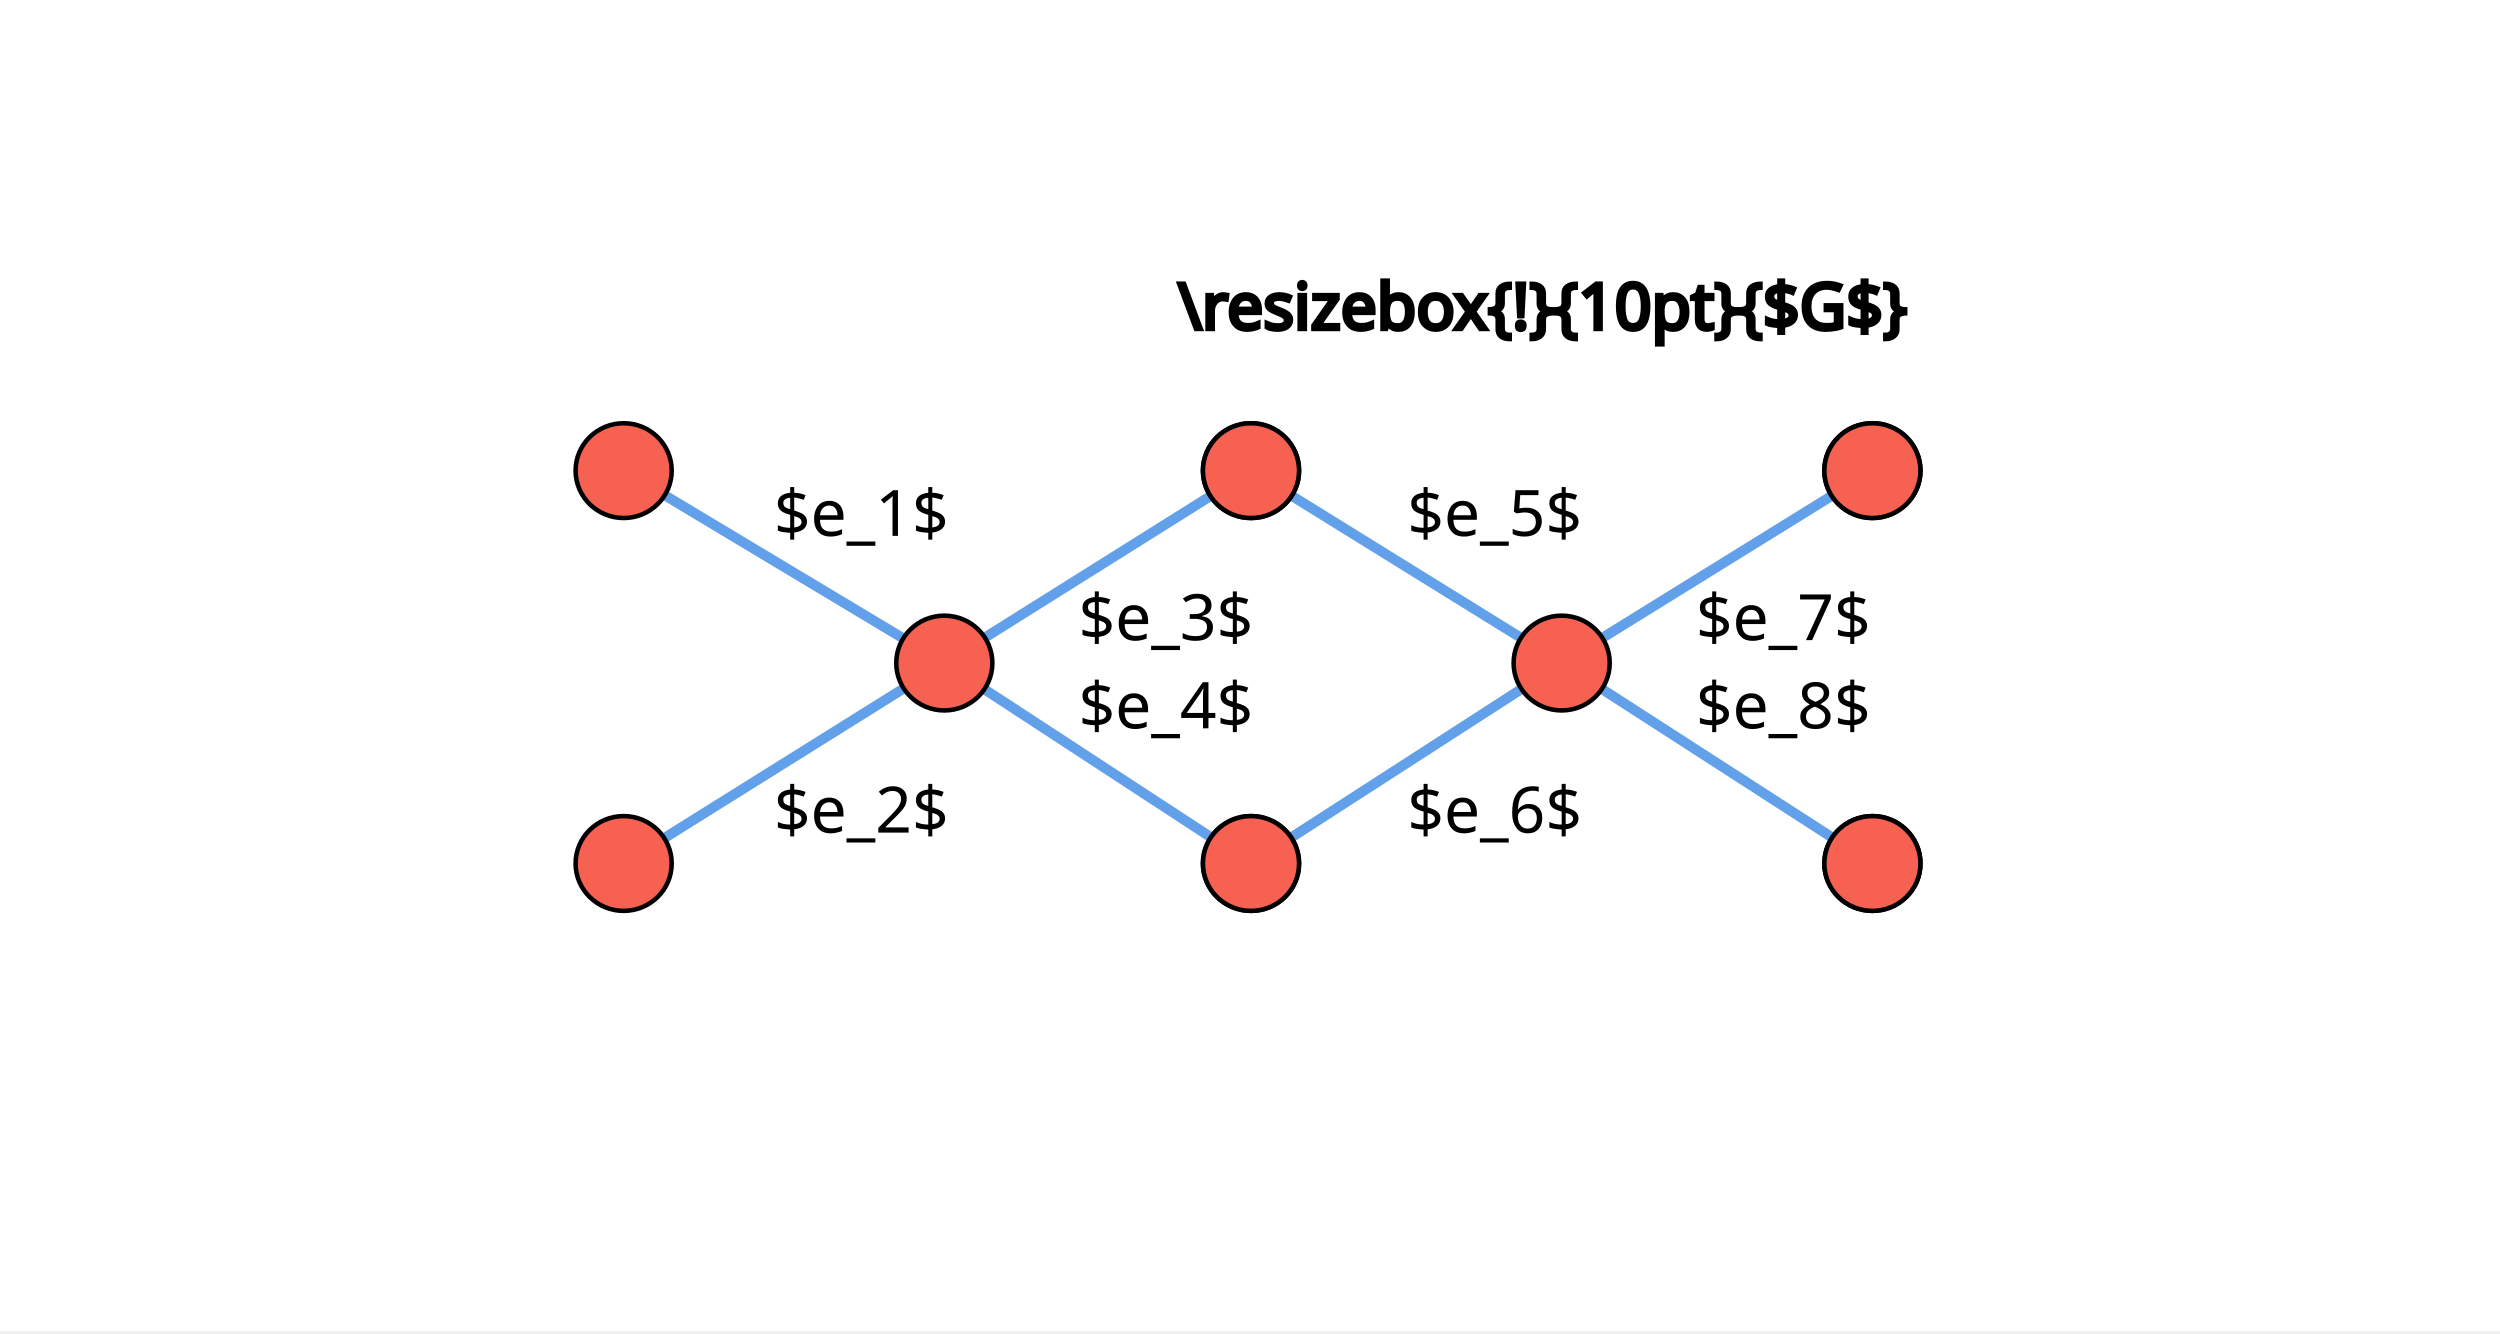
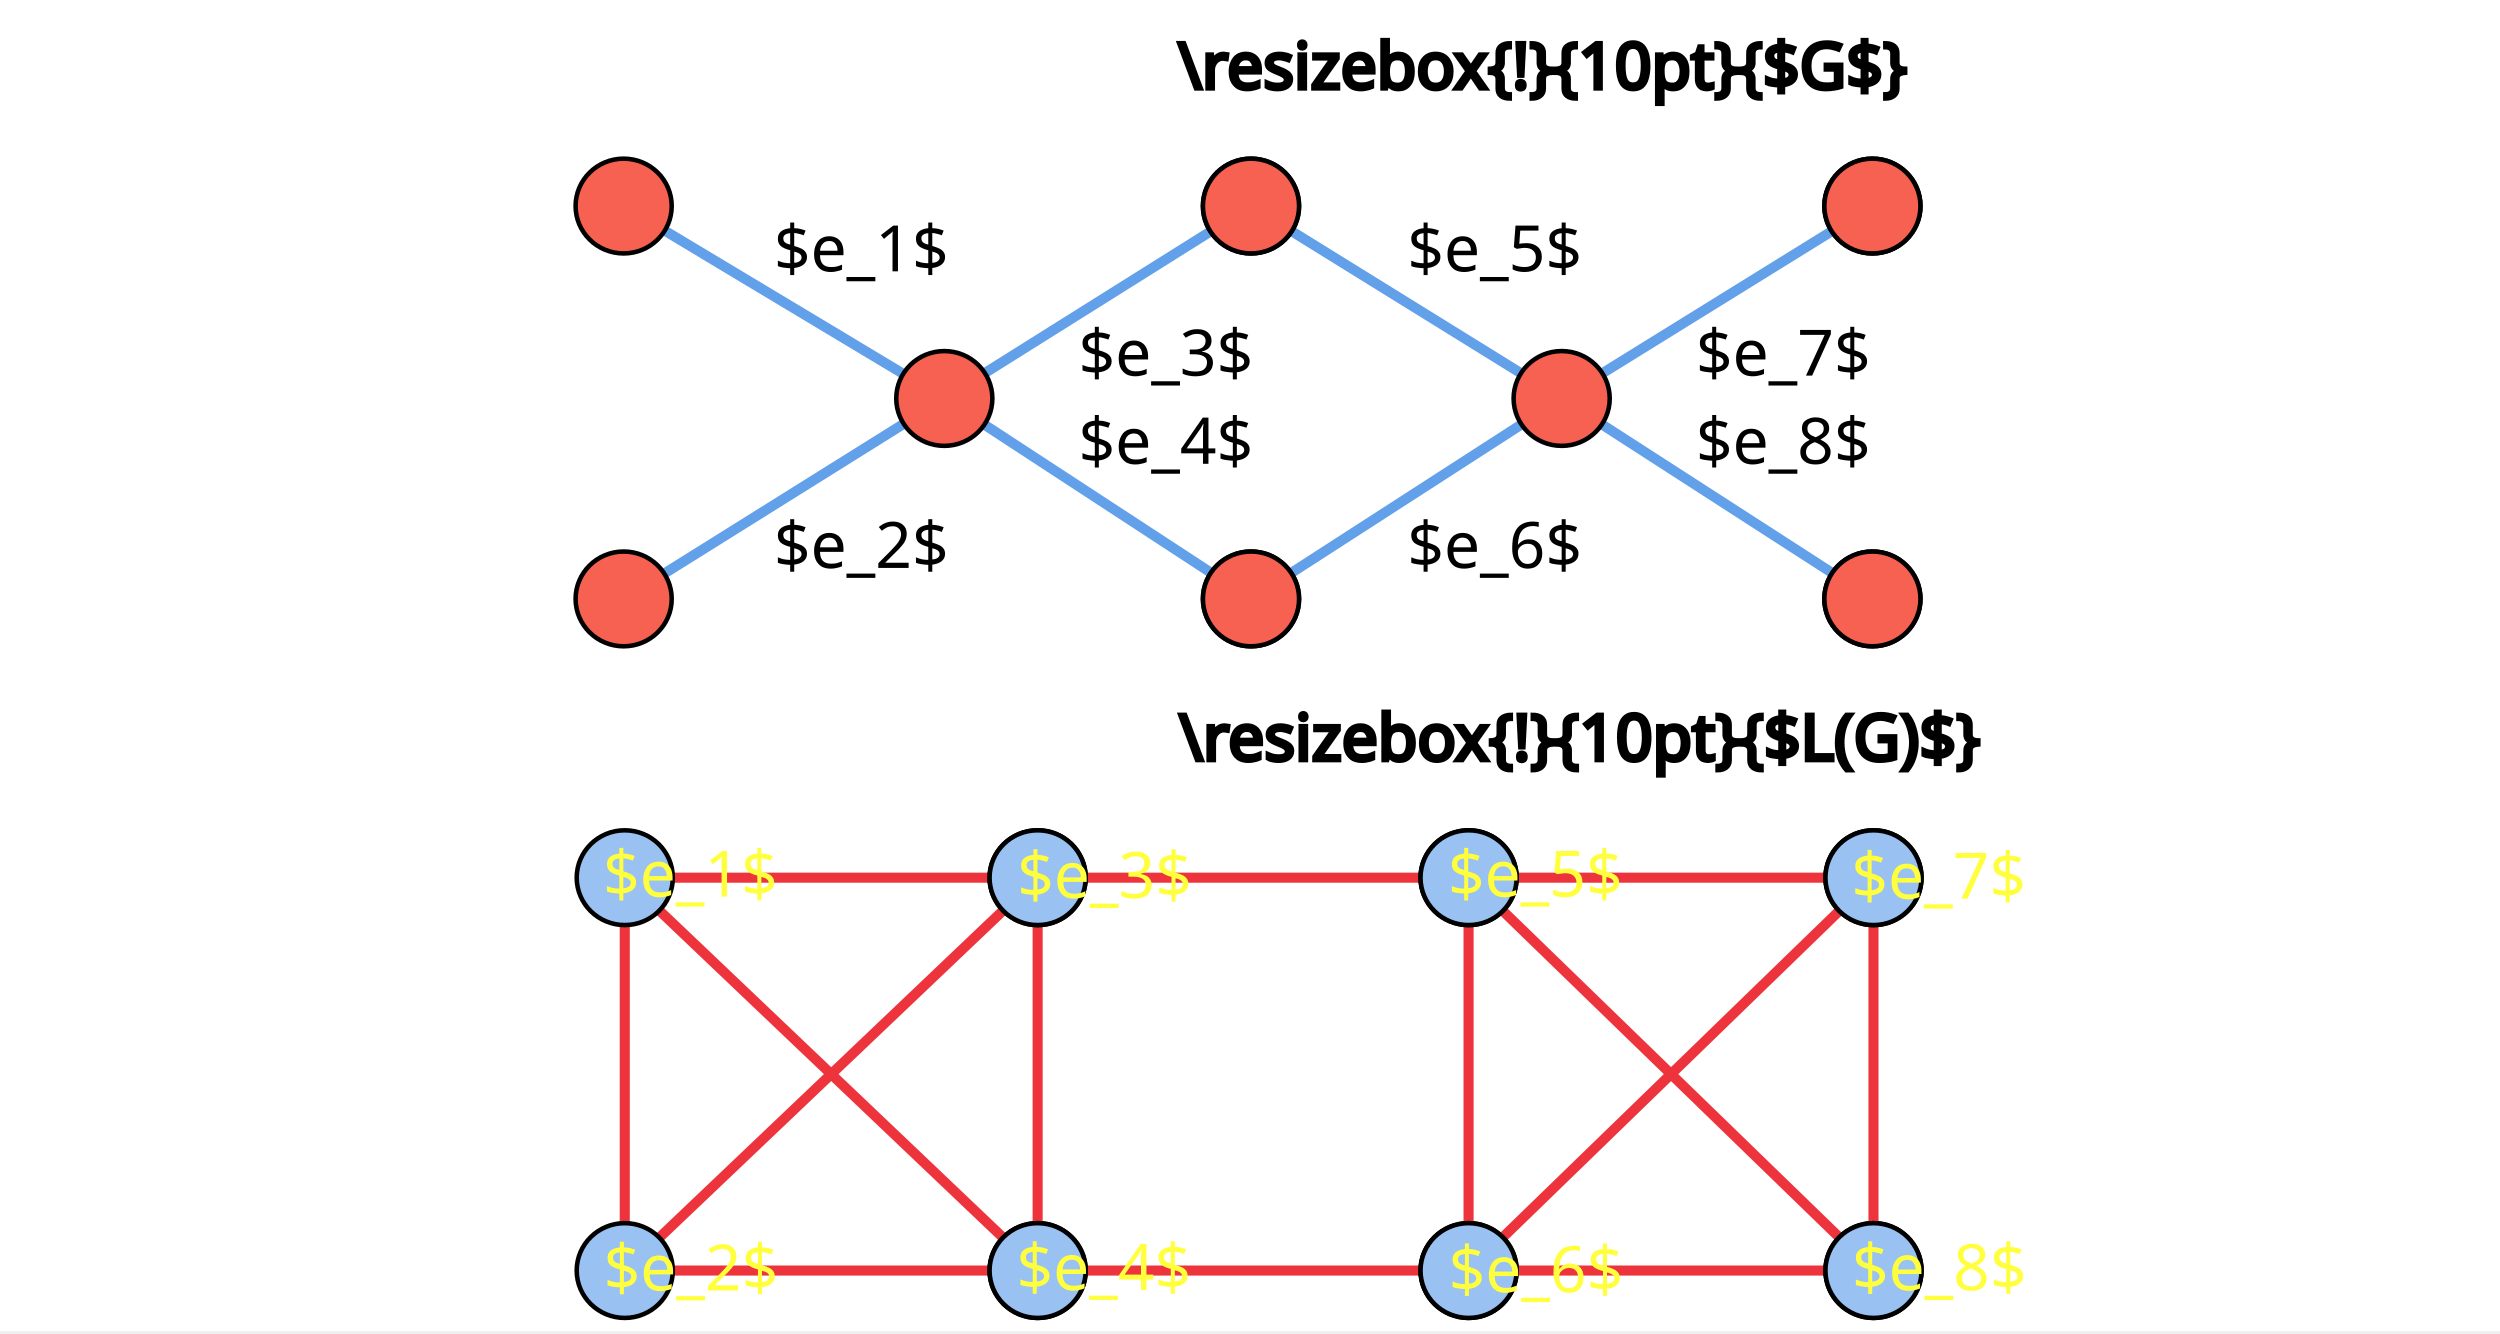
<svg xmlns="http://www.w3.org/2000/svg" width="165mm" height="88mm" viewBox="0 0 165 88" version="1.1" id="svg12165" xml:space="preserve">
  <defs id="defs12162" />
  <g id="layer1">
    <rect style="fill:#ffffff;fill-opacity:1;stroke:none;stroke-width:1.051;stroke-linecap:round;stroke-linejoin:round;stroke-miterlimit:2.7;stroke-dashoffset:5.561;paint-order:stroke markers fill" id="rect12221" width="165" height="87.849" x="0" y="0" />
  </g>
  <g id="layer3" style="fill:#ffff3e">
-     <text xml:space="preserve" style="font-size:4.233px;line-height:1.25;font-family:sans-serif;display:inline;fill:#000000;stroke:#000000;stroke-width:0.265" x="77.749" y="21.726" id="text25733-5">
-       <tspan id="tspan25731-3" style="font-size:4.233px;fill:#000000;stroke:#000000;stroke-width:0.265" x="77.749" y="21.726">\resizebox{!}{10pt}{$G$}</tspan>
+     <text xml:space="preserve" style="font-size:4.233px;line-height:1.25;font-family:sans-serif;display:inline;fill:#000000;stroke:#000000;stroke-width:0.265" x="77.749" y="5.851" id="text25733-5">
+       <tspan id="tspan25731-3" style="font-size:4.233px;fill:#000000;stroke:#000000;stroke-width:0.265" x="77.749" y="5.851">\resizebox{!}{10pt}{$G$}</tspan>
+     </text>
+     <path style="fill:#ed333b;fill-rule:evenodd;stroke:#ed333b;stroke-width:0.665;stroke-linecap:butt;stroke-linejoin:miter;stroke-dasharray:none;stroke-opacity:1" d="M 41.234,60.905 V 80.878" id="path38" />
+     <path style="fill:#ed333b;fill-rule:evenodd;stroke:#ed333b;stroke-width:0.665;stroke-linecap:butt;stroke-linejoin:miter;stroke-dasharray:none;stroke-opacity:1" d="m 44.256,83.856 21.206,0" id="path39" />
+     <path style="fill:#ed333b;fill-rule:evenodd;stroke:#ed333b;stroke-width:0.665;stroke-linecap:butt;stroke-linejoin:miter;stroke-dasharray:none;stroke-opacity:1" d="M 68.484,80.878 V 60.905" id="path40" />
+     <path style="fill:#ed333b;fill-rule:evenodd;stroke:#ed333b;stroke-width:0.665;stroke-linecap:butt;stroke-linejoin:miter;stroke-dasharray:none;stroke-opacity:1" d="M 65.462,57.927 H 44.256" id="path41" />
+     <path style="fill:#ed333b;fill-rule:evenodd;stroke:#ed333b;stroke-width:0.665;stroke-linecap:butt;stroke-linejoin:miter;stroke-dasharray:none;stroke-opacity:1" d="M 43.408,59.996 66.31,81.788" id="path42" />
+     <path style="fill:#ed333b;fill-rule:evenodd;stroke:#ed333b;stroke-width:0.665;stroke-linecap:butt;stroke-linejoin:miter;stroke-dasharray:none;stroke-opacity:1" d="M 43.408,81.788 66.31,59.996" id="path43" />
+     <path style="fill:#ed333b;fill-rule:evenodd;stroke:#ed333b;stroke-width:0.665;stroke-linecap:butt;stroke-linejoin:miter;stroke-dasharray:none;stroke-opacity:1" d="M 71.506,57.927 H 93.904" id="path44" />
+     <path style="fill:#ed333b;fill-rule:evenodd;stroke:#ed333b;stroke-width:0.665;stroke-linecap:butt;stroke-linejoin:miter;stroke-dasharray:none;stroke-opacity:1" d="M 99.948,57.927 H 120.628" id="path45" />
+     <path style="fill:#ed333b;fill-rule:evenodd;stroke:#ed333b;stroke-width:0.665;stroke-linecap:butt;stroke-linejoin:miter;stroke-dasharray:none;stroke-opacity:1" d="M 123.65,60.905 V 80.878" id="path46" />
+     <path style="fill:#ed333b;fill-rule:evenodd;stroke:#ed333b;stroke-width:0.665;stroke-linecap:butt;stroke-linejoin:miter;stroke-dasharray:none;stroke-opacity:1" d="M 120.628,83.856 H 99.948" id="path47" />
+     <path style="fill:#ed333b;fill-rule:evenodd;stroke:#ed333b;stroke-width:0.665;stroke-linecap:butt;stroke-linejoin:miter;stroke-dasharray:none;stroke-opacity:1" d="M 96.926,80.878 V 60.905" id="path48" />
+     <path style="fill:#ed333b;fill-rule:evenodd;stroke:#ed333b;stroke-width:0.665;stroke-linecap:butt;stroke-linejoin:miter;stroke-dasharray:none;stroke-opacity:1" d="M 99.079,60.017 121.497,81.767" id="path49" />
+     <path style="fill:#ed333b;fill-rule:evenodd;stroke:#ed333b;stroke-width:0.665;stroke-linecap:butt;stroke-linejoin:miter;stroke-dasharray:none;stroke-opacity:1" d="M 121.497,60.017 99.079,81.767" id="path50" />
+     <path style="fill:#ed333b;fill-rule:evenodd;stroke:#ed333b;stroke-width:0.665;stroke-linecap:butt;stroke-linejoin:miter;stroke-dasharray:none;stroke-opacity:1" d="M 93.904,83.856 H 71.506" id="path51" />
+     <ellipse style="fill:#99c1f1;stroke:#000000;stroke-width:0.6;stroke-linecap:round;stroke-linejoin:round;stroke-miterlimit:5.1;stroke-dasharray:none;stroke-dashoffset:2.58;stroke-opacity:1;paint-order:stroke markers fill" id="path23549-7-3-3" cx="41.234" cy="57.927" rx="3.022" ry="2.978" />
+     <ellipse style="fill:#99c1f1;stroke:#000000;stroke-width:0.6;stroke-linecap:round;stroke-linejoin:round;stroke-miterlimit:5.1;stroke-dasharray:none;stroke-dashoffset:2.58;stroke-opacity:1;paint-order:stroke markers fill" id="ellipse8-67" cx="41.234" cy="83.856" rx="3.022" ry="2.978" />
+     <ellipse style="fill:#ccff42;stroke:#000000;stroke-width:0.6;stroke-linecap:round;stroke-linejoin:round;stroke-miterlimit:5.1;stroke-dasharray:none;stroke-dashoffset:2.58;stroke-opacity:1;paint-order:stroke markers fill" id="ellipse14-5" cx="123.65" cy="57.927" rx="3.022" ry="2.978" />
+     <ellipse style="fill:#ccff42;stroke:#000000;stroke-width:0.6;stroke-linecap:round;stroke-linejoin:round;stroke-miterlimit:5.1;stroke-dasharray:none;stroke-dashoffset:2.58;stroke-opacity:1;paint-order:stroke markers fill" id="ellipse15-3" cx="123.65" cy="83.856" rx="3.022" ry="2.978" />
+     <ellipse style="fill:#99c1f1;stroke:#000000;stroke-width:0.6;stroke-linecap:round;stroke-linejoin:round;stroke-miterlimit:5.1;stroke-dasharray:none;stroke-dashoffset:2.58;stroke-opacity:1;paint-order:stroke markers fill" id="ellipse16-5" cx="123.65" cy="57.927" rx="3.022" ry="2.978" />
+     <ellipse style="fill:#99c1f1;stroke:#000000;stroke-width:0.6;stroke-linecap:round;stroke-linejoin:round;stroke-miterlimit:5.1;stroke-dasharray:none;stroke-dashoffset:2.58;stroke-opacity:1;paint-order:stroke markers fill" id="ellipse17-6" cx="123.65" cy="83.856" rx="3.022" ry="2.978" />
+     <ellipse style="fill:#ccff42;stroke:#000000;stroke-width:0.6;stroke-linecap:round;stroke-linejoin:round;stroke-miterlimit:5.1;stroke-dasharray:none;stroke-dashoffset:2.58;stroke-opacity:1;paint-order:stroke markers fill" id="ellipse1" cx="68.484" cy="57.927" rx="3.022" ry="2.978" />
+     <ellipse style="fill:#ccff42;stroke:#000000;stroke-width:0.6;stroke-linecap:round;stroke-linejoin:round;stroke-miterlimit:5.1;stroke-dasharray:none;stroke-dashoffset:2.58;stroke-opacity:1;paint-order:stroke markers fill" id="ellipse2" cx="68.484" cy="83.856" rx="3.022" ry="2.978" />
+     <ellipse style="fill:#99c1f1;stroke:#000000;stroke-width:0.6;stroke-linecap:round;stroke-linejoin:round;stroke-miterlimit:5.1;stroke-dasharray:none;stroke-dashoffset:2.58;stroke-opacity:1;paint-order:stroke markers fill" id="ellipse3" cx="68.484" cy="57.927" rx="3.022" ry="2.978" />
+     <ellipse style="fill:#99c1f1;stroke:#000000;stroke-width:0.6;stroke-linecap:round;stroke-linejoin:round;stroke-miterlimit:5.1;stroke-dasharray:none;stroke-dashoffset:2.58;stroke-opacity:1;paint-order:stroke markers fill" id="ellipse4" cx="68.484" cy="83.856" rx="3.022" ry="2.978" />
+     <ellipse style="fill:#ccff42;stroke:#000000;stroke-width:0.6;stroke-linecap:round;stroke-linejoin:round;stroke-miterlimit:5.1;stroke-dasharray:none;stroke-dashoffset:2.58;stroke-opacity:1;paint-order:stroke markers fill" id="ellipse5" cx="96.926" cy="57.927" rx="3.022" ry="2.978" />
+     <ellipse style="fill:#ccff42;stroke:#000000;stroke-width:0.6;stroke-linecap:round;stroke-linejoin:round;stroke-miterlimit:5.1;stroke-dasharray:none;stroke-dashoffset:2.58;stroke-opacity:1;paint-order:stroke markers fill" id="ellipse6" cx="96.926" cy="83.856" rx="3.022" ry="2.978" />
+     <ellipse style="fill:#99c1f1;stroke:#000000;stroke-width:0.6;stroke-linecap:round;stroke-linejoin:round;stroke-miterlimit:5.1;stroke-dasharray:none;stroke-dashoffset:2.58;stroke-opacity:1;paint-order:stroke markers fill" id="ellipse7" cx="96.926" cy="57.927" rx="3.022" ry="2.978" />
+     <ellipse style="fill:#99c1f1;stroke:#000000;stroke-width:0.6;stroke-linecap:round;stroke-linejoin:round;stroke-miterlimit:5.1;stroke-dasharray:none;stroke-dashoffset:2.58;stroke-opacity:1;paint-order:stroke markers fill" id="ellipse18" cx="96.926" cy="83.856" rx="3.022" ry="2.978" />
+     <text xml:space="preserve" style="font-size:4.233px;line-height:1.25;font-family:sans-serif;stroke-width:0.265" x="39.795" y="59.177" id="text1">
+       <tspan id="tspan1" style="stroke-width:0.265" x="39.795" y="59.177">$e_1$</tspan>
+     </text>
+     <text xml:space="preserve" style="font-size:4.233px;line-height:1.25;font-family:sans-serif;display:inline;fill:#000000;stroke:#000000;stroke-width:0.265" x="77.821" y="50.18" id="text25733-5-7">
+       <tspan id="tspan25731-3-5" style="font-size:4.233px;fill:#000000;stroke:#000000;stroke-width:0.265" x="77.821" y="50.18">\resizebox{!}{10pt}{$L(G)$}</tspan>
+     </text>
+     <text xml:space="preserve" style="font-size:4.233px;line-height:1.25;font-family:sans-serif;stroke-width:0.265" x="67.128" y="59.264" id="text1-3">
+       <tspan id="tspan1-5" style="stroke-width:0.265" x="67.128" y="59.264">$e_3$</tspan>
+     </text>
+     <text xml:space="preserve" style="font-size:4.233px;line-height:1.25;font-family:sans-serif;stroke-width:0.265" x="39.832" y="85.173" id="text1-2">
+       <tspan id="tspan1-9" style="stroke-width:0.265" x="39.832" y="85.173">$e_2$</tspan>
+     </text>
+     <text xml:space="preserve" style="font-size:4.233px;line-height:1.25;font-family:sans-serif;stroke-width:0.265" x="67.082" y="85.138" id="text1-27">
+       <tspan id="tspan1-0" style="stroke-width:0.265" x="67.082" y="85.138">$e_4$</tspan>
+     </text>
+     <text xml:space="preserve" style="font-size:4.233px;line-height:1.25;font-family:sans-serif;stroke-width:0.265" x="95.558" y="59.183" id="text1-36">
+       <tspan id="tspan1-06" style="stroke-width:0.265" x="95.558" y="59.183">$e_5$</tspan>
+     </text>
+     <text xml:space="preserve" style="font-size:4.233px;line-height:1.25;font-family:sans-serif;stroke-width:0.265" x="122.184" y="59.309" id="text1-6">
+       <tspan id="tspan1-1" style="stroke-width:0.265" x="122.184" y="59.309">$e_7$</tspan>
+     </text>
+     <text xml:space="preserve" style="font-size:4.233px;line-height:1.25;font-family:sans-serif;stroke-width:0.265" x="95.606" y="85.279" id="text1-7">
+       <tspan id="tspan1-92" style="stroke-width:0.265" x="95.606" y="85.279">$e_6$</tspan>
+     </text>
+     <text xml:space="preserve" style="font-size:4.233px;line-height:1.25;font-family:sans-serif;stroke-width:0.265" x="122.221" y="85.147" id="text1-23">
+       <tspan id="tspan1-7" style="stroke-width:0.265" x="122.221" y="85.147">$e_8$</tspan>
    </text>
  </g>
  <g id="layer9" />
  <g id="layer6">
-     <path style="fill:#99c1f1;fill-rule:evenodd;stroke:#62a0ea;stroke-width:0.665;stroke-linecap:butt;stroke-linejoin:miter;stroke-dasharray:none;stroke-opacity:1" d="M 43.713,55.395 59.772,45.357" id="path17" />
-     <path style="fill:#99c1f1;fill-rule:evenodd;stroke:#62a0ea;stroke-width:0.665;stroke-linecap:butt;stroke-linejoin:miter;stroke-dasharray:none;stroke-opacity:1" d="M 59.743,42.212 43.743,32.61" id="path18" />
-     <path style="fill:#99c1f1;fill-rule:evenodd;stroke:#62a0ea;stroke-width:0.665;stroke-linecap:butt;stroke-linejoin:miter;stroke-dasharray:none;stroke-opacity:1" d="m 64.874,42.162 15.143,-9.501" id="path19" />
-     <path style="fill:#99c1f1;fill-rule:evenodd;stroke:#62a0ea;stroke-width:0.665;stroke-linecap:butt;stroke-linejoin:miter;stroke-dasharray:none;stroke-opacity:1" d="m 85.124,32.646 15.387,9.531" id="path20" />
-     <path style="fill:#99c1f1;fill-rule:evenodd;stroke:#62a0ea;stroke-width:0.665;stroke-linecap:butt;stroke-linejoin:miter;stroke-dasharray:none;stroke-opacity:1" d="m 105.629,42.177 15.39,-9.531" id="path21" />
-     <path style="fill:#99c1f1;fill-rule:evenodd;stroke:#62a0ea;stroke-width:0.665;stroke-linecap:butt;stroke-linejoin:miter;stroke-dasharray:none;stroke-opacity:1" d="m 64.843,45.407 15.204,9.937" id="path22" />
-     <path style="fill:#99c1f1;fill-rule:evenodd;stroke:#62a0ea;stroke-width:0.665;stroke-linecap:butt;stroke-linejoin:miter;stroke-dasharray:none;stroke-opacity:1" d="M 85.094,55.359 100.542,45.393" id="path23" />
-     <path style="fill:#99c1f1;fill-rule:evenodd;stroke:#62a0ea;stroke-width:0.665;stroke-linecap:butt;stroke-linejoin:miter;stroke-dasharray:none;stroke-opacity:1" d="m 105.599,45.392 15.451,9.967" id="path24" />
+     <path style="fill:#99c1f1;fill-rule:evenodd;stroke:#62a0ea;stroke-width:0.665;stroke-linecap:butt;stroke-linejoin:miter;stroke-dasharray:none;stroke-opacity:1" d="m 43.713,37.933 16.059,-10.039" id="path17" />
+     <path style="fill:#99c1f1;fill-rule:evenodd;stroke:#62a0ea;stroke-width:0.665;stroke-linecap:butt;stroke-linejoin:miter;stroke-dasharray:none;stroke-opacity:1" d="M 59.743,24.75 43.743,15.148" id="path18" />
+     <path style="fill:#99c1f1;fill-rule:evenodd;stroke:#62a0ea;stroke-width:0.665;stroke-linecap:butt;stroke-linejoin:miter;stroke-dasharray:none;stroke-opacity:1" d="M 64.874,24.699 80.017,15.198" id="path19" />
+     <path style="fill:#99c1f1;fill-rule:evenodd;stroke:#62a0ea;stroke-width:0.665;stroke-linecap:butt;stroke-linejoin:miter;stroke-dasharray:none;stroke-opacity:1" d="M 85.124,15.183 100.511,24.714" id="path20" />
+     <path style="fill:#99c1f1;fill-rule:evenodd;stroke:#62a0ea;stroke-width:0.665;stroke-linecap:butt;stroke-linejoin:miter;stroke-dasharray:none;stroke-opacity:1" d="m 105.629,24.714 15.39,-9.531" id="path21" />
+     <path style="fill:#99c1f1;fill-rule:evenodd;stroke:#62a0ea;stroke-width:0.665;stroke-linecap:butt;stroke-linejoin:miter;stroke-dasharray:none;stroke-opacity:1" d="m 64.843,27.945 15.204,9.937" id="path22" />
+     <path style="fill:#99c1f1;fill-rule:evenodd;stroke:#62a0ea;stroke-width:0.665;stroke-linecap:butt;stroke-linejoin:miter;stroke-dasharray:none;stroke-opacity:1" d="M 85.094,37.897 100.542,27.93" id="path23" />
+     <path style="fill:#99c1f1;fill-rule:evenodd;stroke:#62a0ea;stroke-width:0.665;stroke-linecap:butt;stroke-linejoin:miter;stroke-dasharray:none;stroke-opacity:1" d="m 105.599,27.93 15.451,9.967" id="path24" />
  </g>
  <g id="layer7">
-     <ellipse style="fill:#f66151;stroke:#000000;stroke-width:0.6;stroke-linecap:round;stroke-linejoin:round;stroke-miterlimit:5.1;stroke-dasharray:none;stroke-dashoffset:2.58;stroke-opacity:1;paint-order:stroke markers fill" id="path23549-7-3" cx="41.161" cy="31.061" rx="3.022" ry="2.978" />
-     <ellipse style="fill:#f66151;stroke:#000000;stroke-width:0.6;stroke-linecap:round;stroke-linejoin:round;stroke-miterlimit:5.1;stroke-dasharray:none;stroke-dashoffset:2.58;stroke-opacity:1;paint-order:stroke markers fill" id="ellipse8" cx="41.161" cy="56.99" rx="3.022" ry="2.978" />
-     <ellipse style="fill:#f66151;stroke:#000000;stroke-width:0.6;stroke-linecap:round;stroke-linejoin:round;stroke-miterlimit:5.1;stroke-dasharray:none;stroke-dashoffset:2.58;stroke-opacity:1;paint-order:stroke markers fill" id="ellipse8-6" cx="62.324" cy="43.761" rx="3.022" ry="2.978" />
-     <ellipse style="fill:#ccff42;stroke:#000000;stroke-width:0.6;stroke-linecap:round;stroke-linejoin:round;stroke-miterlimit:5.1;stroke-dasharray:none;stroke-dashoffset:2.58;stroke-opacity:1;paint-order:stroke markers fill" id="ellipse9" cx="82.566" cy="31.061" rx="3.022" ry="2.978" />
-     <ellipse style="fill:#ccff42;stroke:#000000;stroke-width:0.6;stroke-linecap:round;stroke-linejoin:round;stroke-miterlimit:5.1;stroke-dasharray:none;stroke-dashoffset:2.58;stroke-opacity:1;paint-order:stroke markers fill" id="ellipse10" cx="82.566" cy="56.99" rx="3.022" ry="2.978" />
-     <ellipse style="fill:#f66151;stroke:#000000;stroke-width:0.6;stroke-linecap:round;stroke-linejoin:round;stroke-miterlimit:5.1;stroke-dasharray:none;stroke-dashoffset:2.58;stroke-opacity:1;paint-order:stroke markers fill" id="ellipse11" cx="103.07" cy="43.761" rx="3.022" ry="2.978" />
-     <ellipse style="fill:#f66151;stroke:#000000;stroke-width:0.6;stroke-linecap:round;stroke-linejoin:round;stroke-miterlimit:5.1;stroke-dasharray:none;stroke-dashoffset:2.58;stroke-opacity:1;paint-order:stroke markers fill" id="ellipse12" cx="82.566" cy="31.061" rx="3.022" ry="2.978" />
-     <ellipse style="fill:#f66151;stroke:#000000;stroke-width:0.6;stroke-linecap:round;stroke-linejoin:round;stroke-miterlimit:5.1;stroke-dasharray:none;stroke-dashoffset:2.58;stroke-opacity:1;paint-order:stroke markers fill" id="ellipse13" cx="82.566" cy="56.99" rx="3.022" ry="2.978" />
-     <ellipse style="fill:#ccff42;stroke:#000000;stroke-width:0.6;stroke-linecap:round;stroke-linejoin:round;stroke-miterlimit:5.1;stroke-dasharray:none;stroke-dashoffset:2.58;stroke-opacity:1;paint-order:stroke markers fill" id="ellipse14" cx="123.578" cy="31.061" rx="3.022" ry="2.978" />
-     <ellipse style="fill:#ccff42;stroke:#000000;stroke-width:0.6;stroke-linecap:round;stroke-linejoin:round;stroke-miterlimit:5.1;stroke-dasharray:none;stroke-dashoffset:2.58;stroke-opacity:1;paint-order:stroke markers fill" id="ellipse15" cx="123.578" cy="56.99" rx="3.022" ry="2.978" />
-     <ellipse style="fill:#f66151;stroke:#000000;stroke-width:0.6;stroke-linecap:round;stroke-linejoin:round;stroke-miterlimit:5.1;stroke-dasharray:none;stroke-dashoffset:2.58;stroke-opacity:1;paint-order:stroke markers fill" id="ellipse16" cx="123.578" cy="31.061" rx="3.022" ry="2.978" />
-     <ellipse style="fill:#f66151;stroke:#000000;stroke-width:0.6;stroke-linecap:round;stroke-linejoin:round;stroke-miterlimit:5.1;stroke-dasharray:none;stroke-dashoffset:2.58;stroke-opacity:1;paint-order:stroke markers fill" id="ellipse17" cx="123.578" cy="56.99" rx="3.022" ry="2.978" />
+     <ellipse style="fill:#f66151;stroke:#000000;stroke-width:0.6;stroke-linecap:round;stroke-linejoin:round;stroke-miterlimit:5.1;stroke-dasharray:none;stroke-dashoffset:2.58;stroke-opacity:1;paint-order:stroke markers fill" id="path23549-7-3" cx="41.161" cy="13.599" rx="3.022" ry="2.978" />
+     <ellipse style="fill:#f66151;stroke:#000000;stroke-width:0.6;stroke-linecap:round;stroke-linejoin:round;stroke-miterlimit:5.1;stroke-dasharray:none;stroke-dashoffset:2.58;stroke-opacity:1;paint-order:stroke markers fill" id="ellipse8" cx="41.161" cy="39.528" rx="3.022" ry="2.978" />
+     <ellipse style="fill:#f66151;stroke:#000000;stroke-width:0.6;stroke-linecap:round;stroke-linejoin:round;stroke-miterlimit:5.1;stroke-dasharray:none;stroke-dashoffset:2.58;stroke-opacity:1;paint-order:stroke markers fill" id="ellipse8-6" cx="62.324" cy="26.299" rx="3.022" ry="2.978" />
+     <ellipse style="fill:#ccff42;stroke:#000000;stroke-width:0.6;stroke-linecap:round;stroke-linejoin:round;stroke-miterlimit:5.1;stroke-dasharray:none;stroke-dashoffset:2.58;stroke-opacity:1;paint-order:stroke markers fill" id="ellipse9" cx="82.566" cy="13.599" rx="3.022" ry="2.978" />
+     <ellipse style="fill:#ccff42;stroke:#000000;stroke-width:0.6;stroke-linecap:round;stroke-linejoin:round;stroke-miterlimit:5.1;stroke-dasharray:none;stroke-dashoffset:2.58;stroke-opacity:1;paint-order:stroke markers fill" id="ellipse10" cx="82.566" cy="39.528" rx="3.022" ry="2.978" />
+     <ellipse style="fill:#f66151;stroke:#000000;stroke-width:0.6;stroke-linecap:round;stroke-linejoin:round;stroke-miterlimit:5.1;stroke-dasharray:none;stroke-dashoffset:2.58;stroke-opacity:1;paint-order:stroke markers fill" id="ellipse11" cx="103.07" cy="26.299" rx="3.022" ry="2.978" />
+     <ellipse style="fill:#f66151;stroke:#000000;stroke-width:0.6;stroke-linecap:round;stroke-linejoin:round;stroke-miterlimit:5.1;stroke-dasharray:none;stroke-dashoffset:2.58;stroke-opacity:1;paint-order:stroke markers fill" id="ellipse12" cx="82.566" cy="13.599" rx="3.022" ry="2.978" />
+     <ellipse style="fill:#f66151;stroke:#000000;stroke-width:0.6;stroke-linecap:round;stroke-linejoin:round;stroke-miterlimit:5.1;stroke-dasharray:none;stroke-dashoffset:2.58;stroke-opacity:1;paint-order:stroke markers fill" id="ellipse13" cx="82.566" cy="39.528" rx="3.022" ry="2.978" />
+     <ellipse style="fill:#ccff42;stroke:#000000;stroke-width:0.6;stroke-linecap:round;stroke-linejoin:round;stroke-miterlimit:5.1;stroke-dasharray:none;stroke-dashoffset:2.58;stroke-opacity:1;paint-order:stroke markers fill" id="ellipse14" cx="123.578" cy="13.599" rx="3.022" ry="2.978" />
+     <ellipse style="fill:#ccff42;stroke:#000000;stroke-width:0.6;stroke-linecap:round;stroke-linejoin:round;stroke-miterlimit:5.1;stroke-dasharray:none;stroke-dashoffset:2.58;stroke-opacity:1;paint-order:stroke markers fill" id="ellipse15" cx="123.578" cy="39.528" rx="3.022" ry="2.978" />
+     <ellipse style="fill:#f66151;stroke:#000000;stroke-width:0.6;stroke-linecap:round;stroke-linejoin:round;stroke-miterlimit:5.1;stroke-dasharray:none;stroke-dashoffset:2.58;stroke-opacity:1;paint-order:stroke markers fill" id="ellipse16" cx="123.578" cy="13.599" rx="3.022" ry="2.978" />
+     <ellipse style="fill:#f66151;stroke:#000000;stroke-width:0.6;stroke-linecap:round;stroke-linejoin:round;stroke-miterlimit:5.1;stroke-dasharray:none;stroke-dashoffset:2.58;stroke-opacity:1;paint-order:stroke markers fill" id="ellipse17" cx="123.578" cy="39.528" rx="3.022" ry="2.978" />
  </g>
  <g id="layer8">
-     <text xml:space="preserve" style="font-size:4.233px;line-height:1.25;font-family:sans-serif;stroke-width:0.265" x="51.073" y="35.371" id="text24">
-       <tspan id="tspan24" style="stroke-width:0.265" x="51.073" y="35.371">$e_1$</tspan>
+     <text xml:space="preserve" style="font-size:4.233px;line-height:1.25;font-family:sans-serif;stroke-width:0.265" x="51.073" y="17.908" id="text24">
+       <tspan id="tspan24" style="stroke-width:0.265" x="51.073" y="17.908">$e_1$</tspan>
    </text>
-     <text xml:space="preserve" style="font-size:4.233px;line-height:1.25;font-family:sans-serif;stroke-width:0.265" x="51.073" y="54.95" id="text25">
-       <tspan id="tspan25" style="stroke-width:0.265" x="51.073" y="54.95">$e_2$</tspan>
+     <text xml:space="preserve" style="font-size:4.233px;line-height:1.25;font-family:sans-serif;stroke-width:0.265" x="51.073" y="37.487" id="text25">
+       <tspan id="tspan25" style="stroke-width:0.265" x="51.073" y="37.487">$e_2$</tspan>
    </text>
-     <text xml:space="preserve" style="font-size:4.233px;line-height:1.25;font-family:sans-serif;stroke-width:0.265" x="92.877" y="35.371" id="text26">
-       <tspan id="tspan26" style="stroke-width:0.265" x="92.877" y="35.371">$e_5$</tspan>
+     <text xml:space="preserve" style="font-size:4.233px;line-height:1.25;font-family:sans-serif;stroke-width:0.265" x="92.877" y="17.908" id="text26">
+       <tspan id="tspan26" style="stroke-width:0.265" x="92.877" y="17.908">$e_5$</tspan>
    </text>
-     <text xml:space="preserve" style="font-size:4.233px;line-height:1.25;font-family:sans-serif;stroke-width:0.265" x="92.877" y="54.95" id="text27">
-       <tspan id="tspan27" style="stroke-width:0.265" x="92.877" y="54.95">$e_6$</tspan>
+     <text xml:space="preserve" style="font-size:4.233px;line-height:1.25;font-family:sans-serif;stroke-width:0.265" x="92.877" y="37.487" id="text27">
+       <tspan id="tspan27" style="stroke-width:0.265" x="92.877" y="37.487">$e_6$</tspan>
    </text>
-     <text xml:space="preserve" style="font-size:4.233px;line-height:1.25;font-family:sans-serif;stroke-width:0.265" x="71.181" y="42.25" id="text28">
-       <tspan id="tspan28" style="stroke-width:0.265" x="71.181" y="42.25">$e_3$</tspan>
+     <text xml:space="preserve" style="font-size:4.233px;line-height:1.25;font-family:sans-serif;stroke-width:0.265" x="71.181" y="24.787" id="text28">
+       <tspan id="tspan28" style="stroke-width:0.265" x="71.181" y="24.787">$e_3$</tspan>
    </text>
-     <text xml:space="preserve" style="font-size:4.233px;line-height:1.25;font-family:sans-serif;stroke-width:0.265" x="71.181" y="48.071" id="text29">
-       <tspan id="tspan29" style="stroke-width:0.265" x="71.181" y="48.071">$e_4$</tspan>
+     <text xml:space="preserve" style="font-size:4.233px;line-height:1.25;font-family:sans-serif;stroke-width:0.265" x="71.181" y="30.608" id="text29">
+       <tspan id="tspan29" style="stroke-width:0.265" x="71.181" y="30.608">$e_4$</tspan>
    </text>
-     <text xml:space="preserve" style="font-size:4.233px;line-height:1.25;font-family:sans-serif;stroke-width:0.265" x="111.927" y="42.25" id="text30">
-       <tspan id="tspan30" style="stroke-width:0.265" x="111.927" y="42.25">$e_7$</tspan>
+     <text xml:space="preserve" style="font-size:4.233px;line-height:1.25;font-family:sans-serif;stroke-width:0.265" x="111.927" y="24.787" id="text30">
+       <tspan id="tspan30" style="stroke-width:0.265" x="111.927" y="24.787">$e_7$</tspan>
    </text>
-     <text xml:space="preserve" style="font-size:4.233px;line-height:1.25;font-family:sans-serif;stroke-width:0.265" x="111.927" y="48.071" id="text31">
-       <tspan id="tspan31" style="stroke-width:0.265" x="111.927" y="48.071">$e_8$</tspan>
+     <text xml:space="preserve" style="font-size:4.233px;line-height:1.25;font-family:sans-serif;stroke-width:0.265" x="111.927" y="30.608" id="text31">
+       <tspan id="tspan31" style="stroke-width:0.265" x="111.927" y="30.608">$e_8$</tspan>
    </text>
  </g>
</svg>
